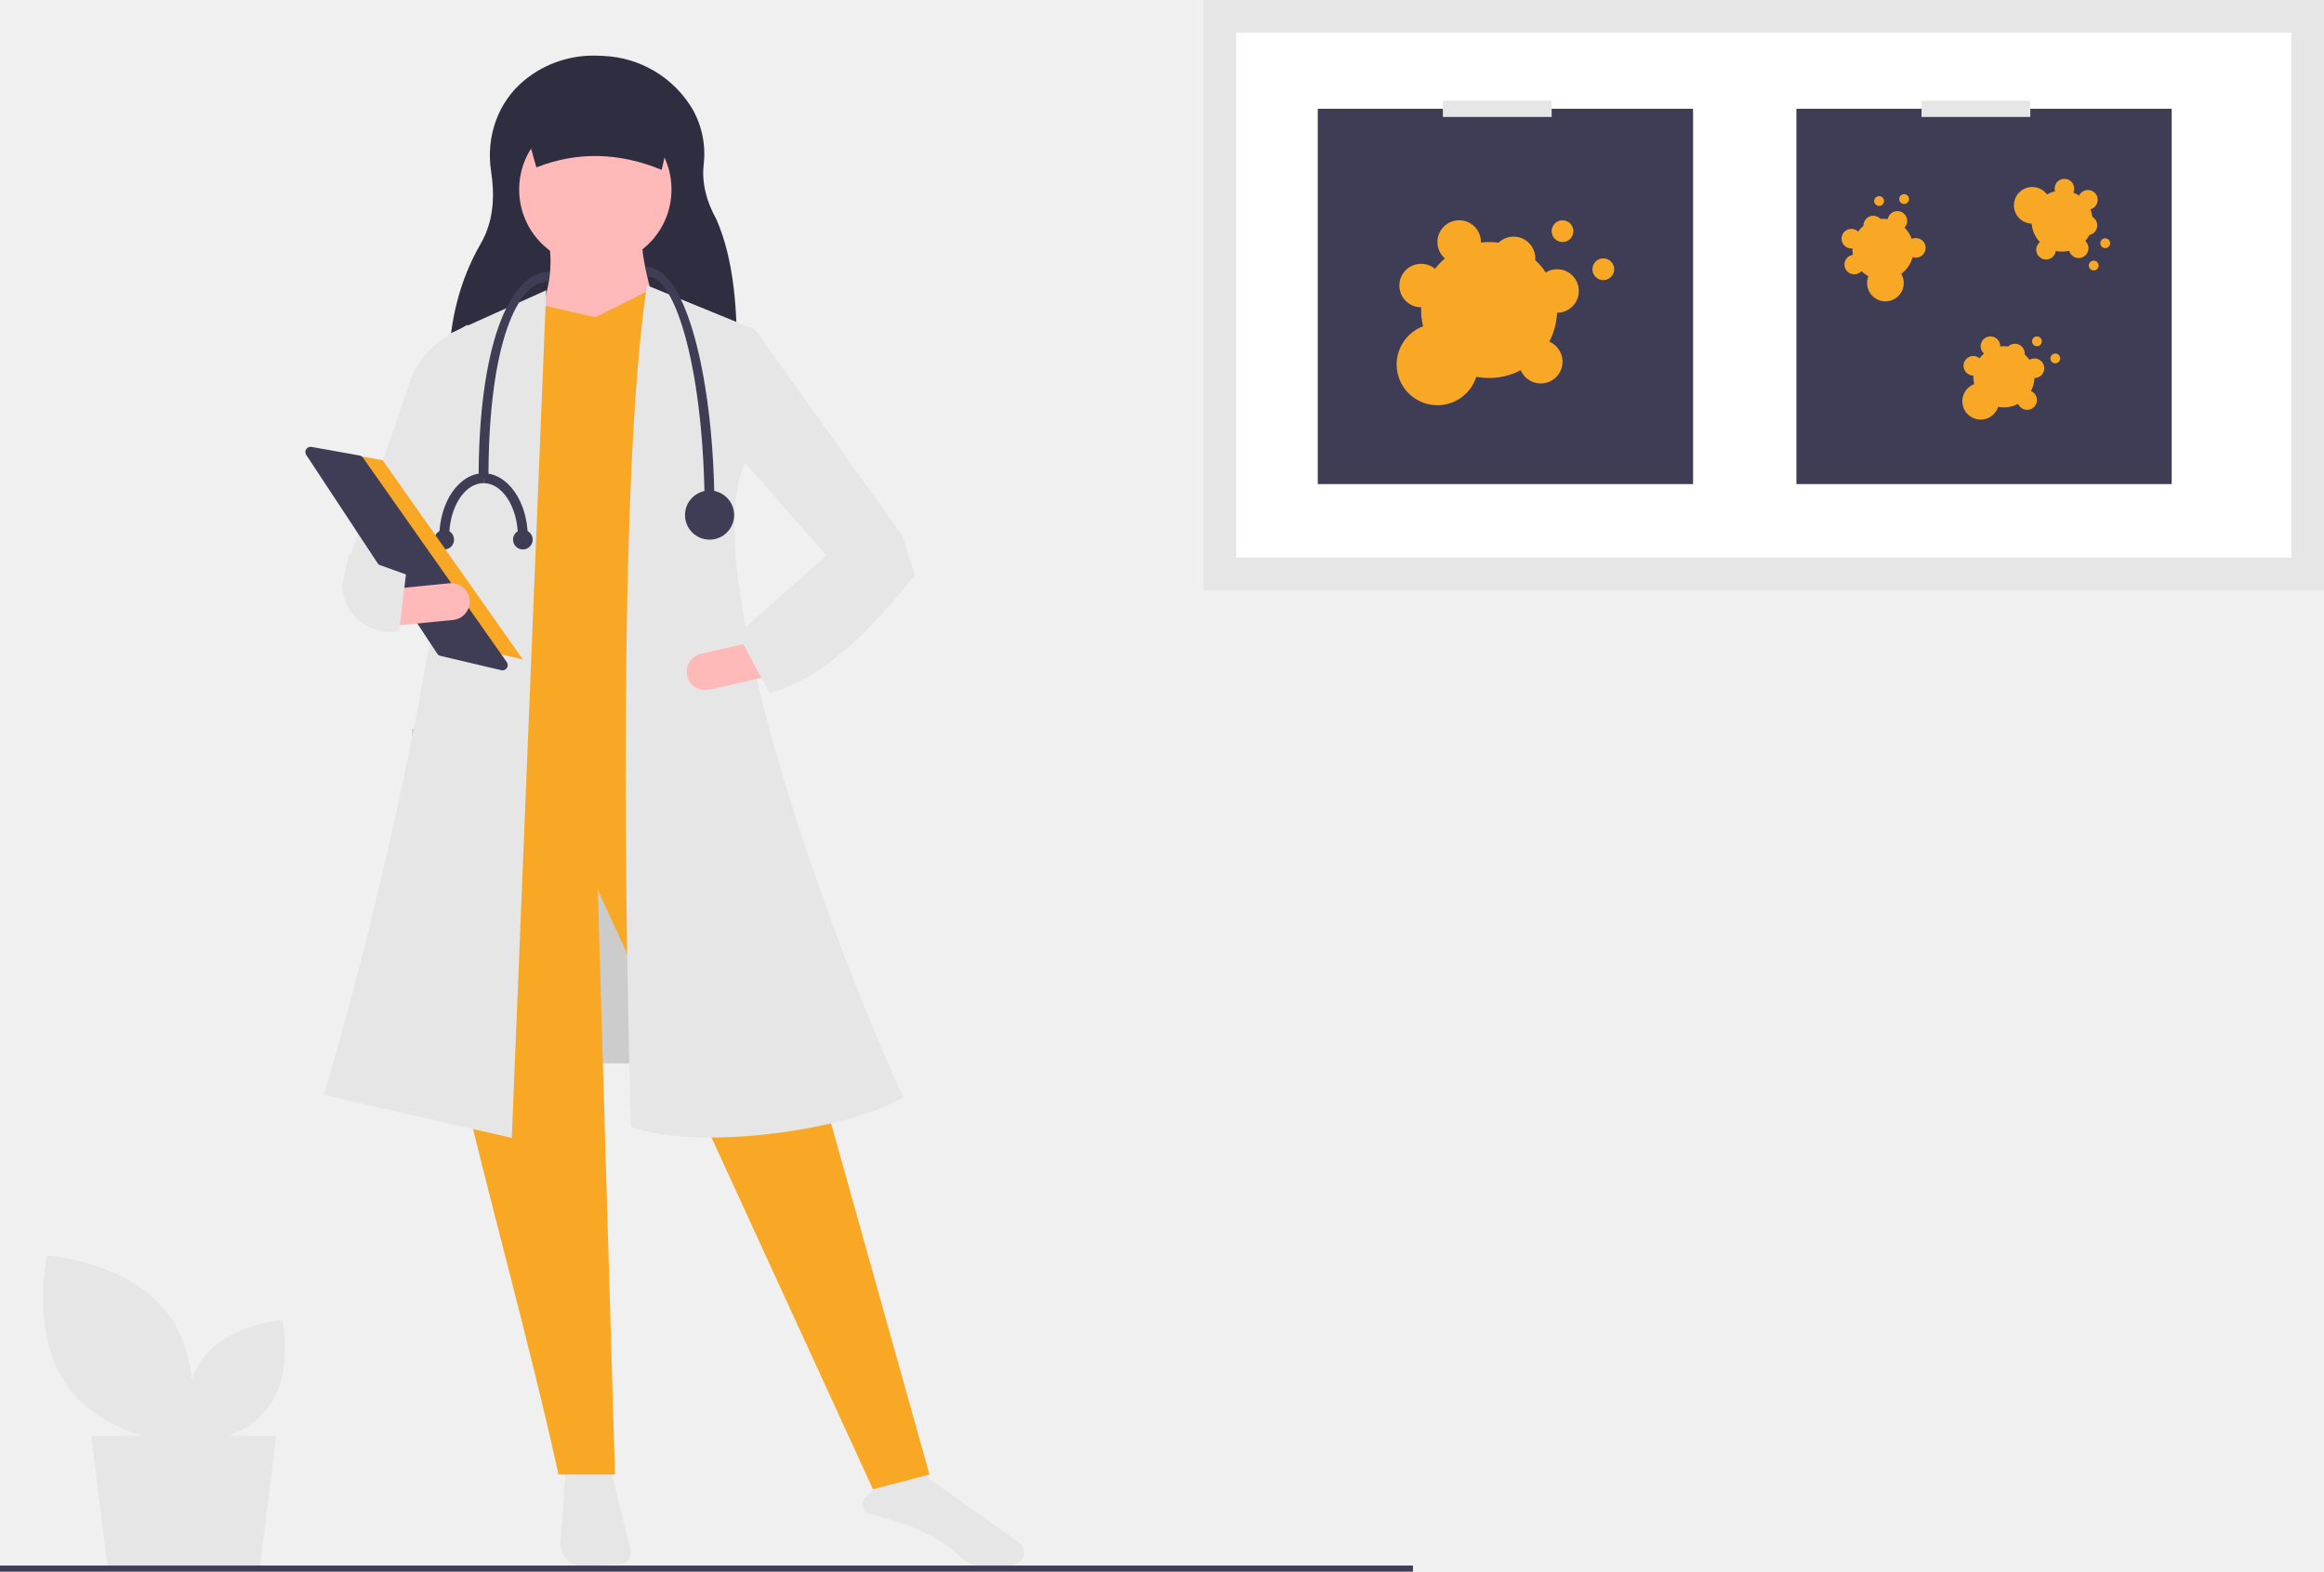
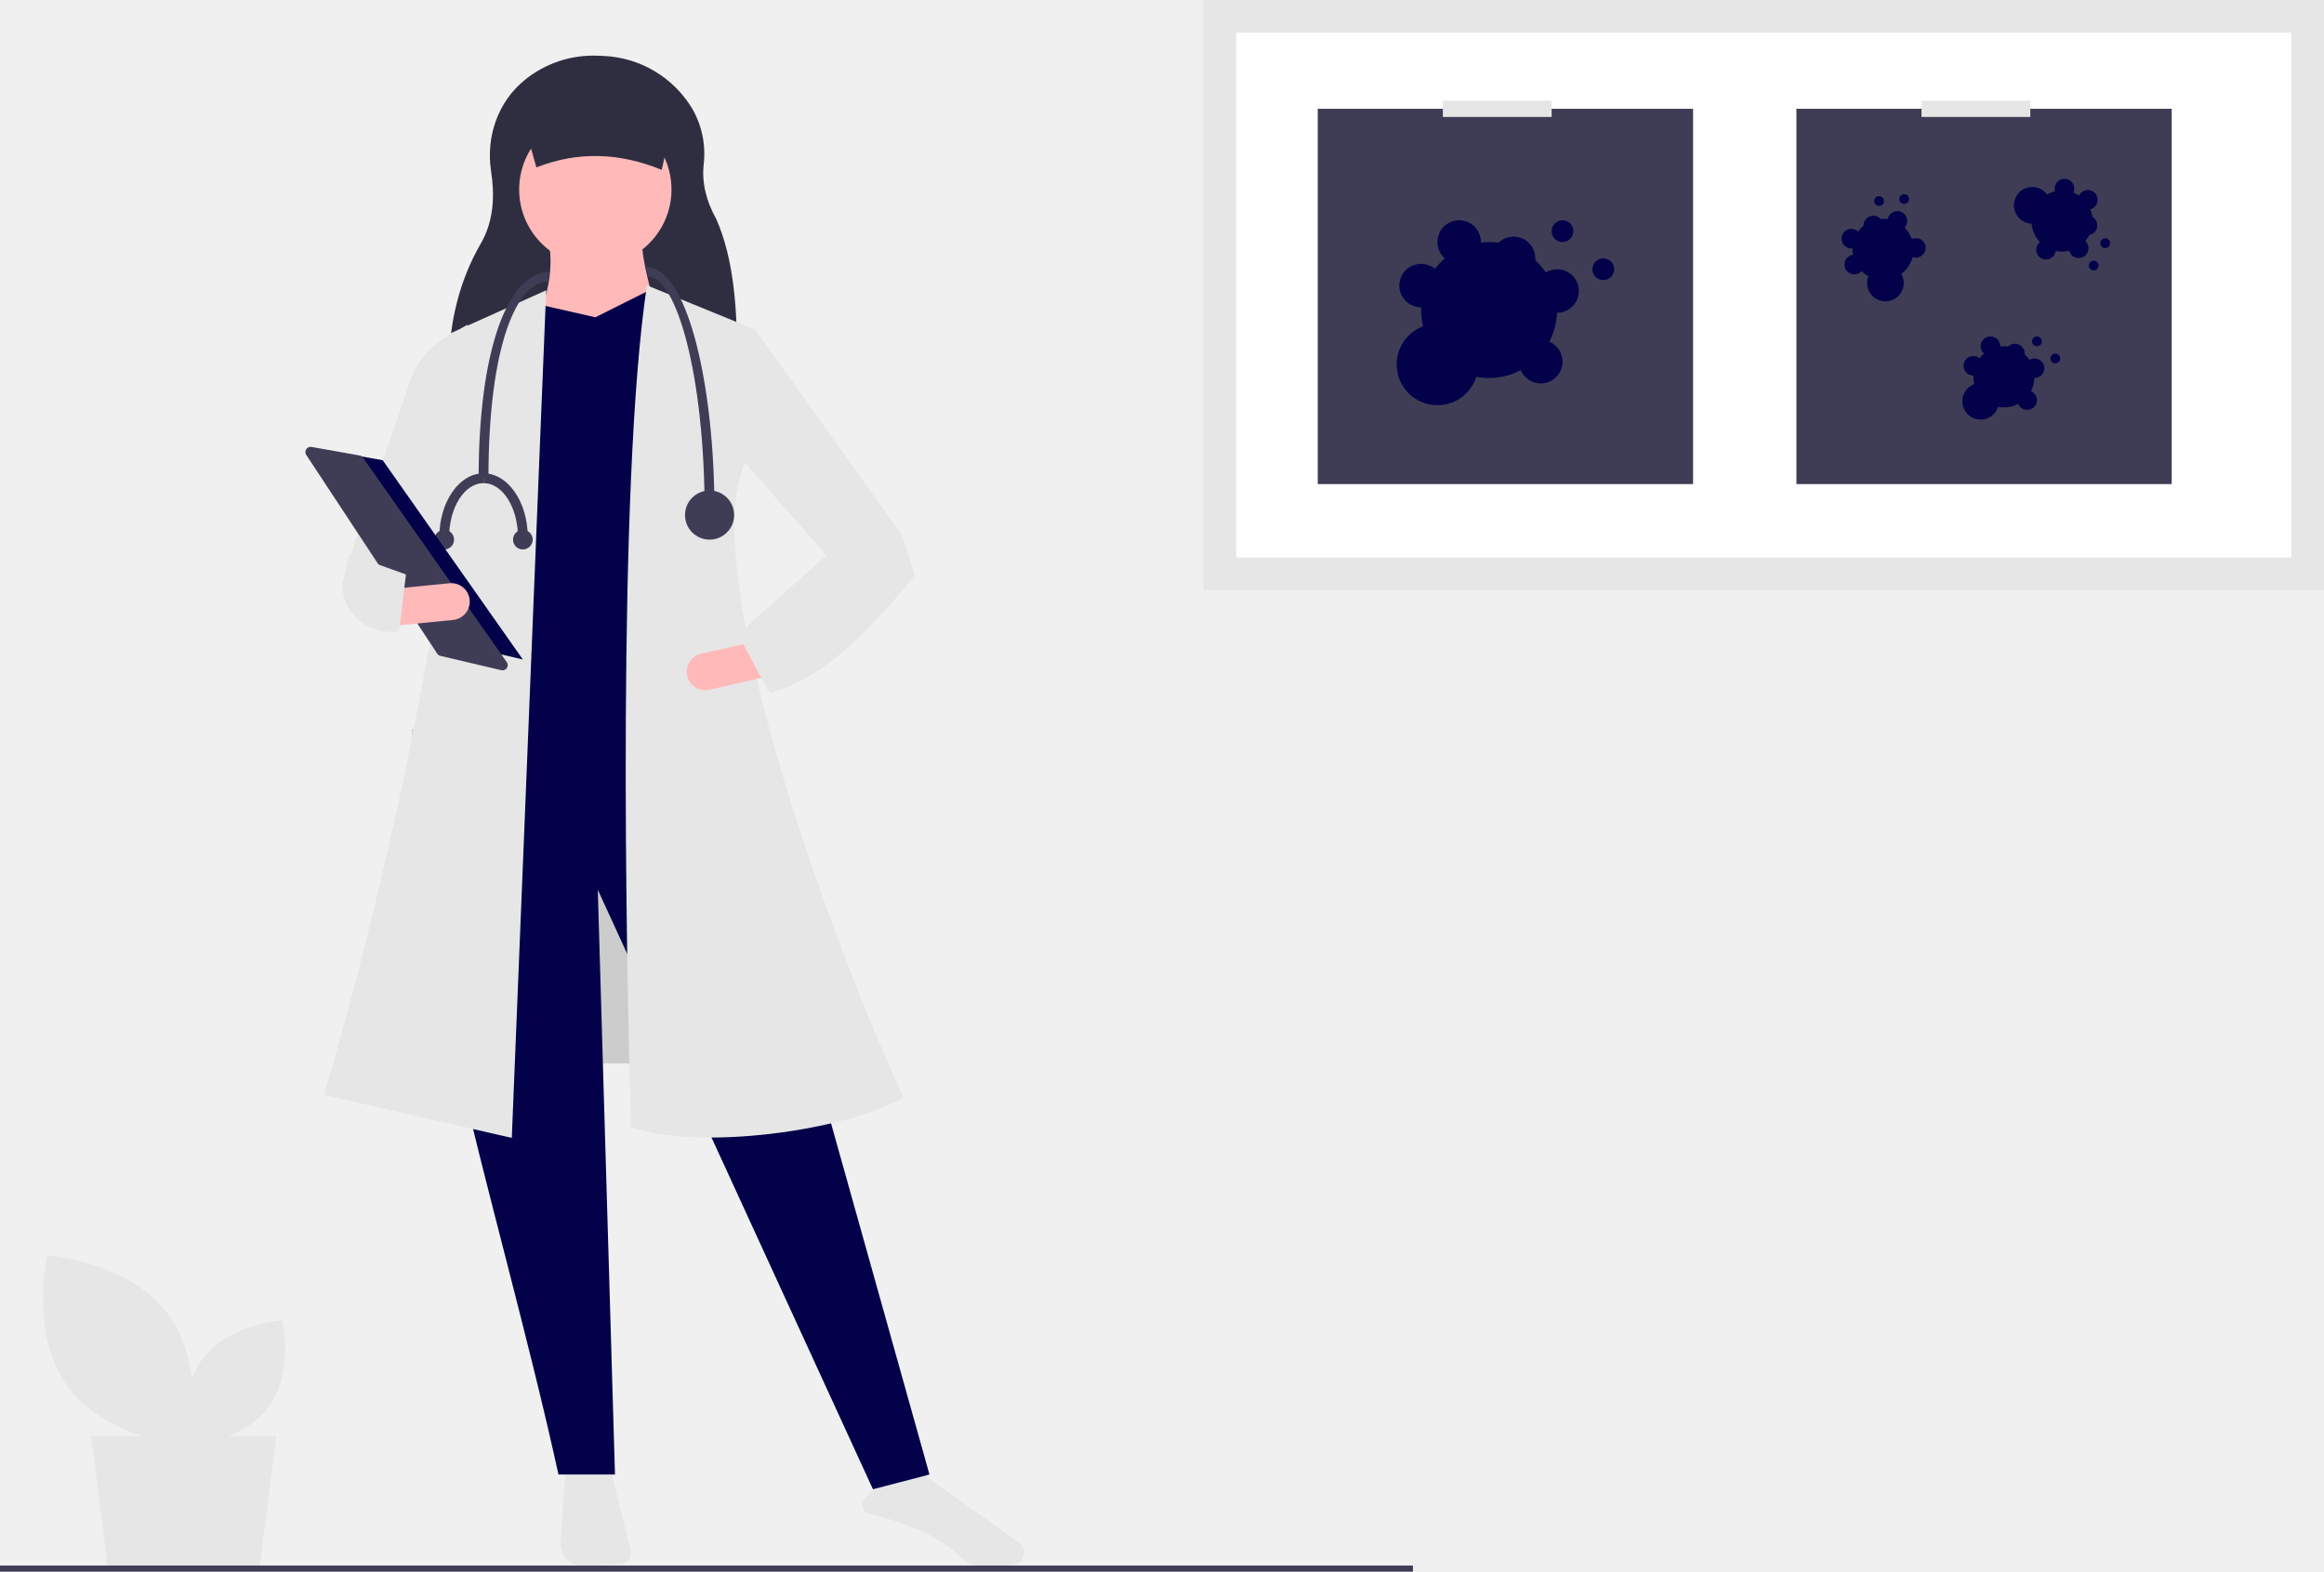
<svg xmlns="http://www.w3.org/2000/svg" data-name="Layer 1" width="854.557" height="577.897" viewBox="0 0 854.557 577.897">
  <rect x="151.557" y="268" width="110" height="123" fill="#ccc" />
  <polygon points="95.557 576 39.557 576 33.557 528 101.557 528 95.557 576" fill="#e6e6e6" />
  <path d="M380.729,702.284,378.839,728.119a8.224,8.224,0,0,0,8.7,8.809l13.27-.804a4.195,4.195,0,0,0,3.815-5.204L397.258,701.457Z" transform="translate(-172.7217 -161.0514)" fill="#e6e6e6" />
  <path d="M491.724,717.561c15.618,3.653,26.774,8.846,34.103,15.874a15.035,15.035,0,0,0,9.624,4.125c4.597.242,8.355-.273,11.179-1.535h0a4.43,4.43,0,0,0,2.625-3.651,4.508,4.508,0,0,0-1.888-4.167l-37.04-26.355-15.733,6.294-3.67,3.67a3.634,3.634,0,0,0,.8,5.743Z" transform="translate(-172.7217 -161.0514)" fill="#e6e6e6" />
  <path d="M443.662,295.746l-105.873-.98c.266-15.421,3.854-30.563,11.697-44.114,5.151-8.899,5.039-18.585,3.798-26.744-1.916-12.592,2.539-25.475,12.437-33.491a39.916,39.916,0,0,1,26.843-8.881l2.056.086a40.008,40.008,0,0,1,32.871,19.77,33.327,33.327,0,0,1,3.961,20.301c-.671,6.601.935,13.27,4.691,20.002C442.621,256.476,444.025,275.392,443.662,295.746Z" transform="translate(-172.7217 -161.0514)" fill="#2f2e41" />
-   <path d="M514.497,703.228l-20.779,5.421-101.184-220.436,6.324,215.015H378.079c-22.203-101.159-62.291-217.907-44.268-254.766l107.508-6.324Z" transform="translate(-172.7217 -161.0514)" fill="#f9a826" />
+   <path d="M514.497,703.228l-20.779,5.421-101.184-220.436,6.324,215.015H378.079c-22.203-101.159-62.291-217.907-44.268-254.766l107.508-6.324Z" transform="translate(-172.7217 -161.0514)" fill="#030149" />
  <circle cx="218.909" cy="69.685" r="28.006" fill="#ffb9b9" />
  <path d="M416.023,282.232l-46.075-2.71c4.515-10.364,6.319-20.344,4.517-29.813H408.796C408.718,256.979,412.336,269.556,416.023,282.232Z" transform="translate(-172.7217 -161.0514)" fill="#ffb9b9" />
-   <polygon points="272.211 289.217 171.028 296.445 181.417 117.115 199.034 112.146 218.909 116.663 238.784 106.725 251.432 111.243 272.211 289.217" fill="#f9a826" />
+   <polygon points="272.211 289.217 171.028 296.445 181.417 117.115 199.034 112.146 218.909 116.663 238.784 106.725 251.432 111.243 272.211 289.217" fill="#030149" />
  <path d="M360.914,579.458l-69.112-15.81c20.551-68.148,57.573-224.051,45.623-279.61l36.137-16.262Z" transform="translate(-172.7217 -161.0514)" fill="#e6e6e6" />
  <path d="M327.488,382.512l-26.199-16.262,22.343-65.439a30.871,30.871,0,0,1,13.494-16.028l7.527-4.358-4.517,65.95Z" transform="translate(-172.7217 -161.0514)" fill="#e6e6e6" />
  <path d="M505.011,564.552c-21.813,12.62-76.339,19.655-100.28,10.841-1.762-61.573-5.217-235.739,5.872-309.423l39.751,16.262-3.614,48.785C427.736,372.75,482.919,518.105,505.011,564.552Z" transform="translate(-172.7217 -161.0514)" fill="#e6e6e6" />
  <polygon points="329.127 213.33 304.734 205.199 272.211 168.158 277.632 121.18 331.837 197.068 329.127 213.33" fill="#e6e6e6" />
  <path d="M425.403,409.545a6.785,6.785,0,0,0,8.105,5.112l20.706-4.689-2.993-13.217-20.706,4.688a6.777,6.777,0,0,0-5.112,8.105Z" transform="translate(-172.7217 -161.0514)" fill="#ffb9b9" />
  <path d="M416.023,223.509c-15.556-6.396-30.919-6.859-46.075-.903l-6.324-22.586h57.819Z" transform="translate(-172.7217 -161.0514)" fill="#2f2e41" />
  <path d="M444.029,394.256l11.745,21.682c19.754-5.51,36.874-22.879,53.302-43.364l-4.517-14.455-28.006,7.227Z" transform="translate(-172.7217 -161.0514)" fill="#e6e6e6" />
  <path d="M435.447,349.537h-3.614c0-51.111-10.523-86.729-20.779-86.729l-.903-3.614c9.197,0,15.06,14.824,18.36,27.26C432.984,303.314,435.447,325.717,435.447,349.537Z" transform="translate(-172.7217 -161.0514)" fill="#3f3d56" />
  <path d="M352.332,336.889H348.718c0-46.809,10.596-75.888,26.199-75.888l-.903,3.614C363.221,264.615,352.332,286.963,352.332,336.889Z" transform="translate(-172.7217 -161.0514)" fill="#3f3d56" />
  <circle cx="260.918" cy="189.389" r="9.034" fill="#3f3d56" />
  <path d="M337.877,358.571h-3.614c0-12.952,7.295-23.489,16.262-23.489v3.614C343.551,338.696,337.877,347.612,337.877,358.571Z" transform="translate(-172.7217 -161.0514)" fill="#3f3d56" />
  <path d="M366.787,358.571h-3.614c0-10.959-5.674-19.875-12.648-19.875V335.082C359.492,335.082,366.787,345.619,366.787,358.571Z" transform="translate(-172.7217 -161.0514)" fill="#3f3d56" />
  <circle cx="192.258" cy="198.423" r="3.614" fill="#3f3d56" />
  <circle cx="163.348" cy="198.423" r="3.614" fill="#3f3d56" />
-   <polygon points="118.177 165.193 140.724 169.219 192.258 242.495 164.88 236.053 118.177 165.193" fill="#f9a826" />
+   <polygon points="118.177 165.193 140.724 169.219 192.258 242.495 164.88 236.053 118.177 165.193" fill="#030149" />
  <path d="M286.9,325.347a1.918,1.918,0,0,0-1.573,2.971l48.171,73.088a1.911,1.911,0,0,0,1.16.81l22.413,5.273a1.914,1.914,0,0,0,2.004-2.965L306.186,329.323a1.903,1.903,0,0,0-1.229-.783l-17.695-3.16A2.076,2.076,0,0,0,286.9,325.347Z" transform="translate(-172.7217 -161.0514)" fill="#3f3d56" />
  <path d="M316.949,377.604l1.339,13.485,21.126-2.097a6.776,6.776,0,0,0-1.338-13.485Z" transform="translate(-172.7217 -161.0514)" fill="#ffb9b9" />
  <path d="M298.578,376.042a17.427,17.427,0,0,0,17.406,17.311h3.474l2.529-21.076-20.94-7.538Z" transform="translate(-172.7217 -161.0514)" fill="#e6e6e6" />
  <rect x="442.557" width="412" height="217" fill="#e6e6e6" />
  <path d="M627.278,366.051h388v-193h-388Z" transform="translate(-172.7217 -161.0514)" fill="#fff" />
  <rect x="484.557" y="40" width="138" height="138" fill="#3f3d56" />
-   <circle cx="589.557" cy="99" r="4" fill="#f9a826" />
-   <circle cx="574.557" cy="85" r="4" fill="#f9a826" />
-   <path d="M745.278,260.051a7.95,7.95,0,0,0-4.168,1.181,25.124,25.124,0,0,0-3.865-4.536c.017-.213.033-.427.033-.645a7.994,7.994,0,0,0-13.547-5.757,24.507,24.507,0,0,0-6.463-.056c.001-.063.009-.124.009-.187a8,8,0,1,0-13.259,6.018,25.14,25.14,0,0,0-3.624,3.834,7.999,7.999,0,1,0-5.116,14.148l.025-.001c-.013.333-.025.665-.025,1.001a25.045,25.045,0,0,0,.724,5.973,14.994,14.994,0,1,0,19.569,18.578,24.971,24.971,0,0,0,16.342-2.424,8.001,8.001,0,1,0,10.492-10.492,24.857,24.857,0,0,0,2.848-10.636l.025.001a8,8,0,0,0,0-16Z" transform="translate(-172.7217 -161.0514)" fill="#f9a826" />
+   <circle cx="589.557" cy="99" r="4" fill="#030149" />
+   <circle cx="574.557" cy="85" r="4" fill="#030149" />
+   <path d="M745.278,260.051a7.95,7.95,0,0,0-4.168,1.181,25.124,25.124,0,0,0-3.865-4.536c.017-.213.033-.427.033-.645a7.994,7.994,0,0,0-13.547-5.757,24.507,24.507,0,0,0-6.463-.056c.001-.063.009-.124.009-.187a8,8,0,1,0-13.259,6.018,25.14,25.14,0,0,0-3.624,3.834,7.999,7.999,0,1,0-5.116,14.148l.025-.001c-.013.333-.025.665-.025,1.001a25.045,25.045,0,0,0,.724,5.973,14.994,14.994,0,1,0,19.569,18.578,24.971,24.971,0,0,0,16.342-2.424,8.001,8.001,0,1,0,10.492-10.492,24.857,24.857,0,0,0,2.848-10.636l.025.001a8,8,0,0,0,0-16Z" transform="translate(-172.7217 -161.0514)" fill="#030149" />
  <rect x="530.557" y="37" width="40" height="6" fill="#e6e6e6" />
  <rect x="660.557" y="40" width="138" height="138" fill="#3f3d56" />
-   <circle cx="755.757" cy="131.8" r="1.8" fill="#f9a826" />
-   <circle cx="749.007" cy="125.5" r="1.8" fill="#f9a826" />
-   <path d="M920.828,292.851a3.577,3.577,0,0,0-1.876.531,11.306,11.306,0,0,0-1.739-2.041c.008-.096.015-.192.015-.29a3.597,3.597,0,0,0-6.096-2.591,11.028,11.028,0,0,0-2.908-.025c.001-.028.004-.056.004-.084a3.6,3.6,0,1,0-5.967,2.708,11.313,11.313,0,0,0-1.631,1.725,3.6,3.6,0,1,0-2.302,6.367l.011-.001c-.006.15-.011.299-.011.451a11.271,11.271,0,0,0,.326,2.688,6.747,6.747,0,1,0,8.806,8.36,11.237,11.237,0,0,0,7.354-1.091,3.6,3.6,0,1,0,4.721-4.721,11.186,11.186,0,0,0,1.282-4.786l.011.001a3.6,3.6,0,0,0,0-7.2Z" transform="translate(-172.7217 -161.0514)" fill="#f9a826" />
-   <circle cx="769.878" cy="97.642" r="1.8" fill="#f9a826" />
-   <circle cx="774.113" cy="89.437" r="1.8" fill="#f9a826" />
-   <path d="M940.526,251.33a3.578,3.578,0,0,0-1.02-1.661,11.306,11.306,0,0,0,1.493-2.227c.095-.019.189-.038.283-.065a3.597,3.597,0,0,0,.841-6.57,11.028,11.028,0,0,0-.764-2.806c.027-.007.055-.011.082-.019a3.6,3.6,0,1,0-4.224-5.009,11.313,11.313,0,0,0-2.103-1.102,3.6,3.6,0,1,0-6.752-.49l.004.011c-.146.035-.291.07-.437.111a11.27,11.27,0,0,0-2.499,1.042,6.747,6.747,0,1,0-5.66,10.743,11.237,11.237,0,0,0,3.044,6.783,3.6,3.6,0,1,0,5.824,3.265,11.186,11.186,0,0,0,4.954-.064l.003.011a3.6,3.6,0,1,0,6.93-1.952Z" transform="translate(-172.7217 -161.0514)" fill="#f9a826" />
-   <circle cx="700.162" cy="73.181" r="1.8" fill="#f9a826" />
-   <circle cx="690.958" cy="73.919" r="1.8" fill="#f9a826" />
-   <path d="M867.726,239.883a3.578,3.578,0,0,0-.872,1.743,11.306,11.306,0,0,0-2.68-.092c-.066-.07-.132-.14-.205-.207a3.597,3.597,0,0,0-6.023,2.755,11.028,11.028,0,0,0-1.98,2.131c-.02-.02-.038-.041-.059-.06a3.6,3.6,0,1,0-2.023,6.232,11.314,11.314,0,0,0,.174,2.368,3.6,3.6,0,1,0,3.15,5.993l.007-.009c.107.105.213.21.325.312a11.27,11.27,0,0,0,2.205,1.572,6.747,6.747,0,1,0,12.111-.867,11.237,11.237,0,0,0,4.153-6.167,3.6,3.6,0,1,0-.304-6.67,11.186,11.186,0,0,0-2.671-4.173l.008-.008a3.6,3.6,0,1,0-5.317-4.854Z" transform="translate(-172.7217 -161.0514)" fill="#f9a826" />
+   <circle cx="755.757" cy="131.8" r="1.8" fill="#030149" />
+   <circle cx="749.007" cy="125.5" r="1.8" fill="#030149" />
+   <path d="M920.828,292.851a3.577,3.577,0,0,0-1.876.531,11.306,11.306,0,0,0-1.739-2.041c.008-.096.015-.192.015-.29a3.597,3.597,0,0,0-6.096-2.591,11.028,11.028,0,0,0-2.908-.025c.001-.028.004-.056.004-.084a3.6,3.6,0,1,0-5.967,2.708,11.313,11.313,0,0,0-1.631,1.725,3.6,3.6,0,1,0-2.302,6.367l.011-.001c-.006.15-.011.299-.011.451a11.271,11.271,0,0,0,.326,2.688,6.747,6.747,0,1,0,8.806,8.36,11.237,11.237,0,0,0,7.354-1.091,3.6,3.6,0,1,0,4.721-4.721,11.186,11.186,0,0,0,1.282-4.786l.011.001a3.6,3.6,0,0,0,0-7.2Z" transform="translate(-172.7217 -161.0514)" fill="#030149" />
+   <circle cx="769.878" cy="97.642" r="1.8" fill="#030149" />
+   <circle cx="774.113" cy="89.437" r="1.8" fill="#030149" />
+   <path d="M940.526,251.33a3.578,3.578,0,0,0-1.02-1.661,11.306,11.306,0,0,0,1.493-2.227c.095-.019.189-.038.283-.065a3.597,3.597,0,0,0,.841-6.57,11.028,11.028,0,0,0-.764-2.806c.027-.007.055-.011.082-.019a3.6,3.6,0,1,0-4.224-5.009,11.313,11.313,0,0,0-2.103-1.102,3.6,3.6,0,1,0-6.752-.49l.004.011c-.146.035-.291.07-.437.111a11.27,11.27,0,0,0-2.499,1.042,6.747,6.747,0,1,0-5.66,10.743,11.237,11.237,0,0,0,3.044,6.783,3.6,3.6,0,1,0,5.824,3.265,11.186,11.186,0,0,0,4.954-.064l.003.011a3.6,3.6,0,1,0,6.93-1.952Z" transform="translate(-172.7217 -161.0514)" fill="#030149" />
+   <circle cx="700.162" cy="73.181" r="1.8" fill="#030149" />
+   <circle cx="690.958" cy="73.919" r="1.8" fill="#030149" />
+   <path d="M867.726,239.883a3.578,3.578,0,0,0-.872,1.743,11.306,11.306,0,0,0-2.68-.092c-.066-.07-.132-.14-.205-.207a3.597,3.597,0,0,0-6.023,2.755,11.028,11.028,0,0,0-1.98,2.131c-.02-.02-.038-.041-.059-.06a3.6,3.6,0,1,0-2.023,6.232,11.314,11.314,0,0,0,.174,2.368,3.6,3.6,0,1,0,3.15,5.993l.007-.009c.107.105.213.21.325.312a11.27,11.27,0,0,0,2.205,1.572,6.747,6.747,0,1,0,12.111-.867,11.237,11.237,0,0,0,4.153-6.167,3.6,3.6,0,1,0-.304-6.67,11.186,11.186,0,0,0-2.671-4.173l.008-.008a3.6,3.6,0,1,0-5.317-4.854Z" transform="translate(-172.7217 -161.0514)" fill="#030149" />
  <rect x="706.557" y="37" width="40" height="6" fill="#e6e6e6" />
  <path d="M197.898,671.294c14.42,19.311,44.352,21.344,44.352,21.344s6.554-29.277-7.866-48.588-44.352-21.344-44.352-21.344S183.478,651.983,197.898,671.294Z" transform="translate(-172.7217 -161.0514)" fill="#e6e6e6" />
  <path d="M271.355,678.554c-9.515,12.743-29.267,14.084-29.267,14.084s-4.324-19.319,5.191-32.062,29.267-14.084,29.267-14.084S280.87,665.811,271.355,678.554Z" transform="translate(-172.7217 -161.0514)" fill="#e6e6e6" />
  <rect y="575.657" width="519.557" height="2.241" fill="#3f3d56" />
</svg>
